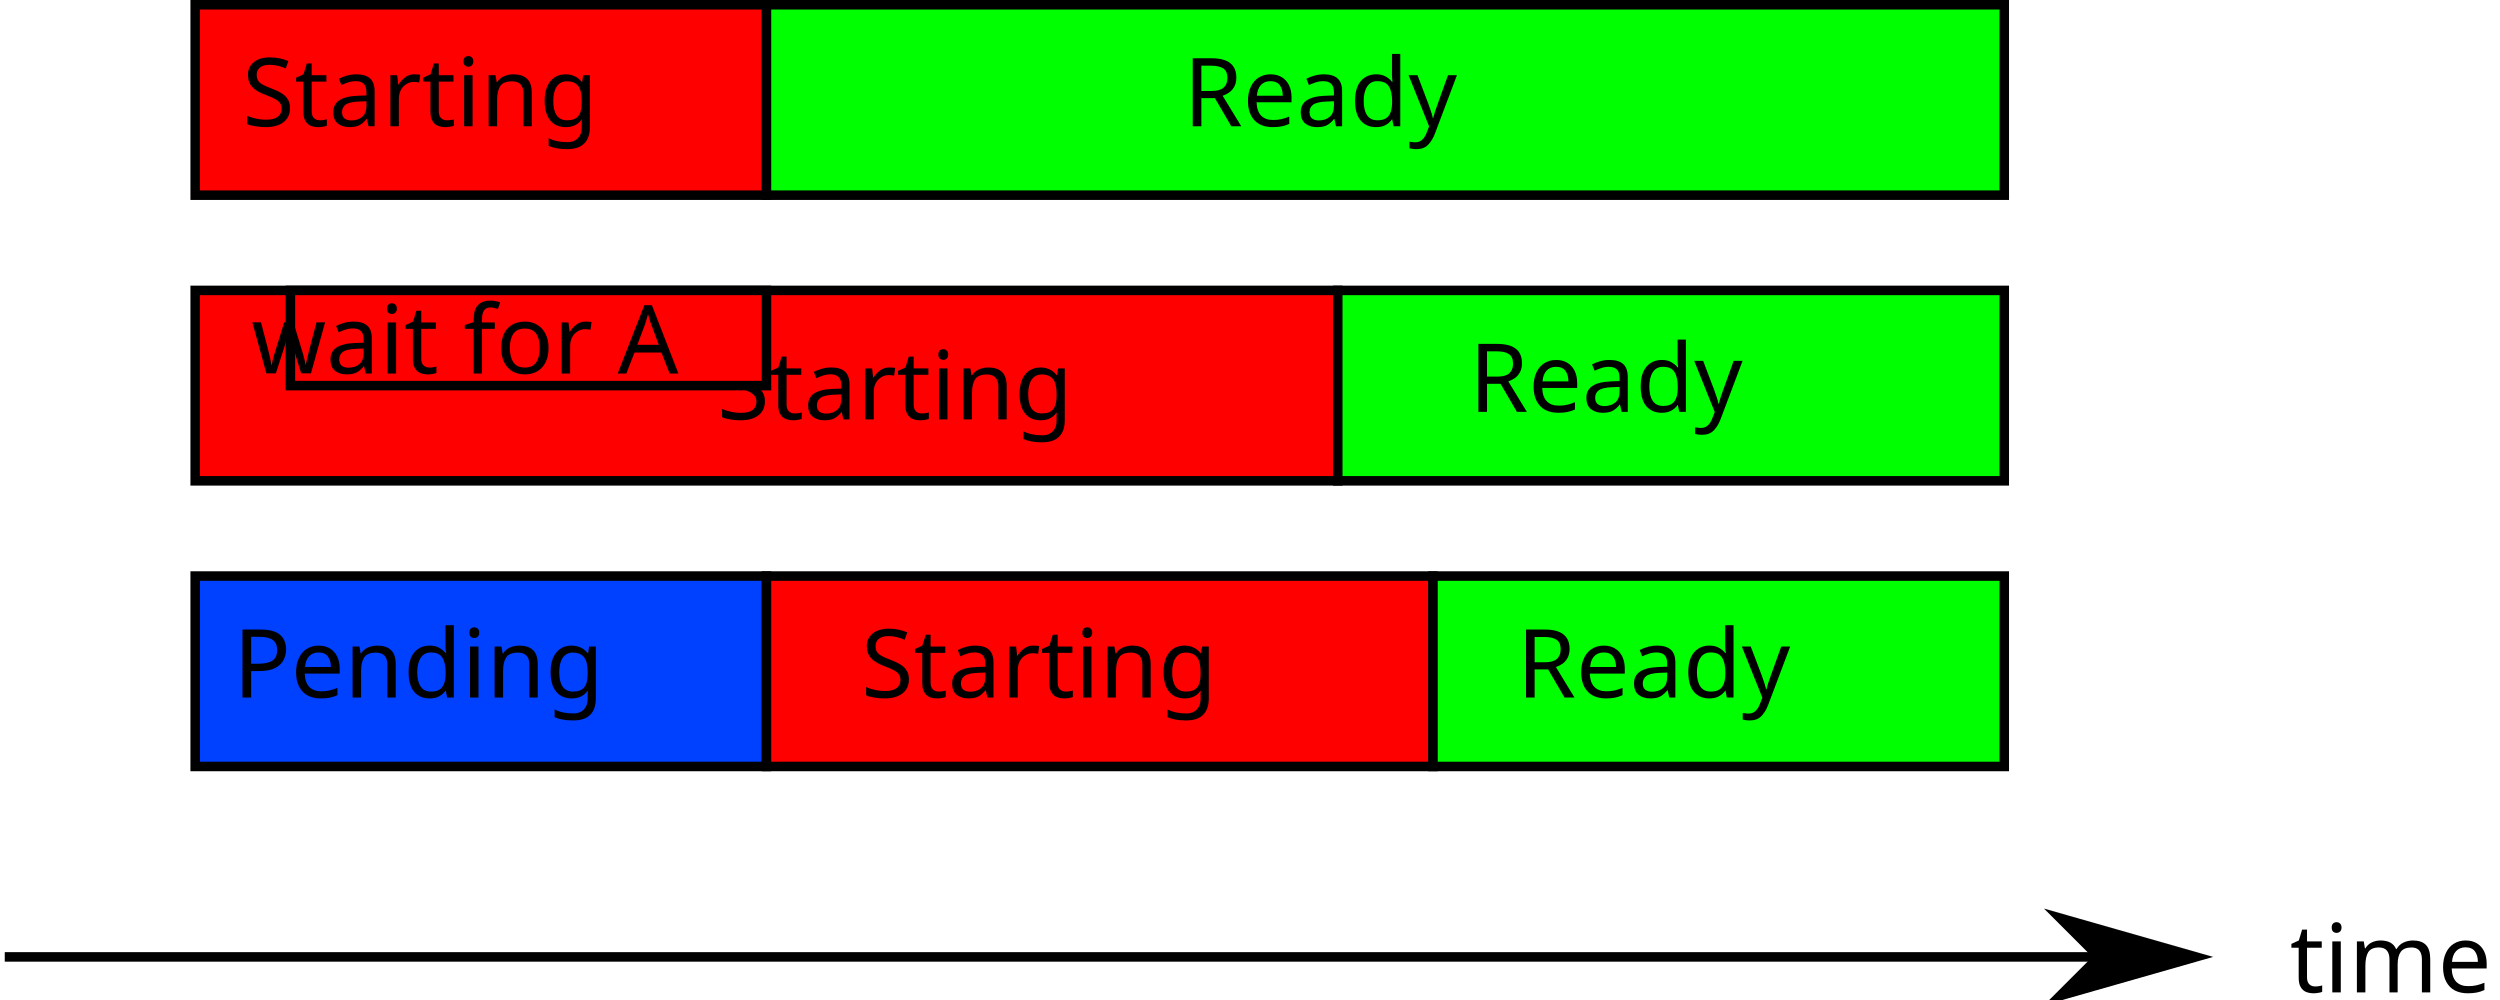
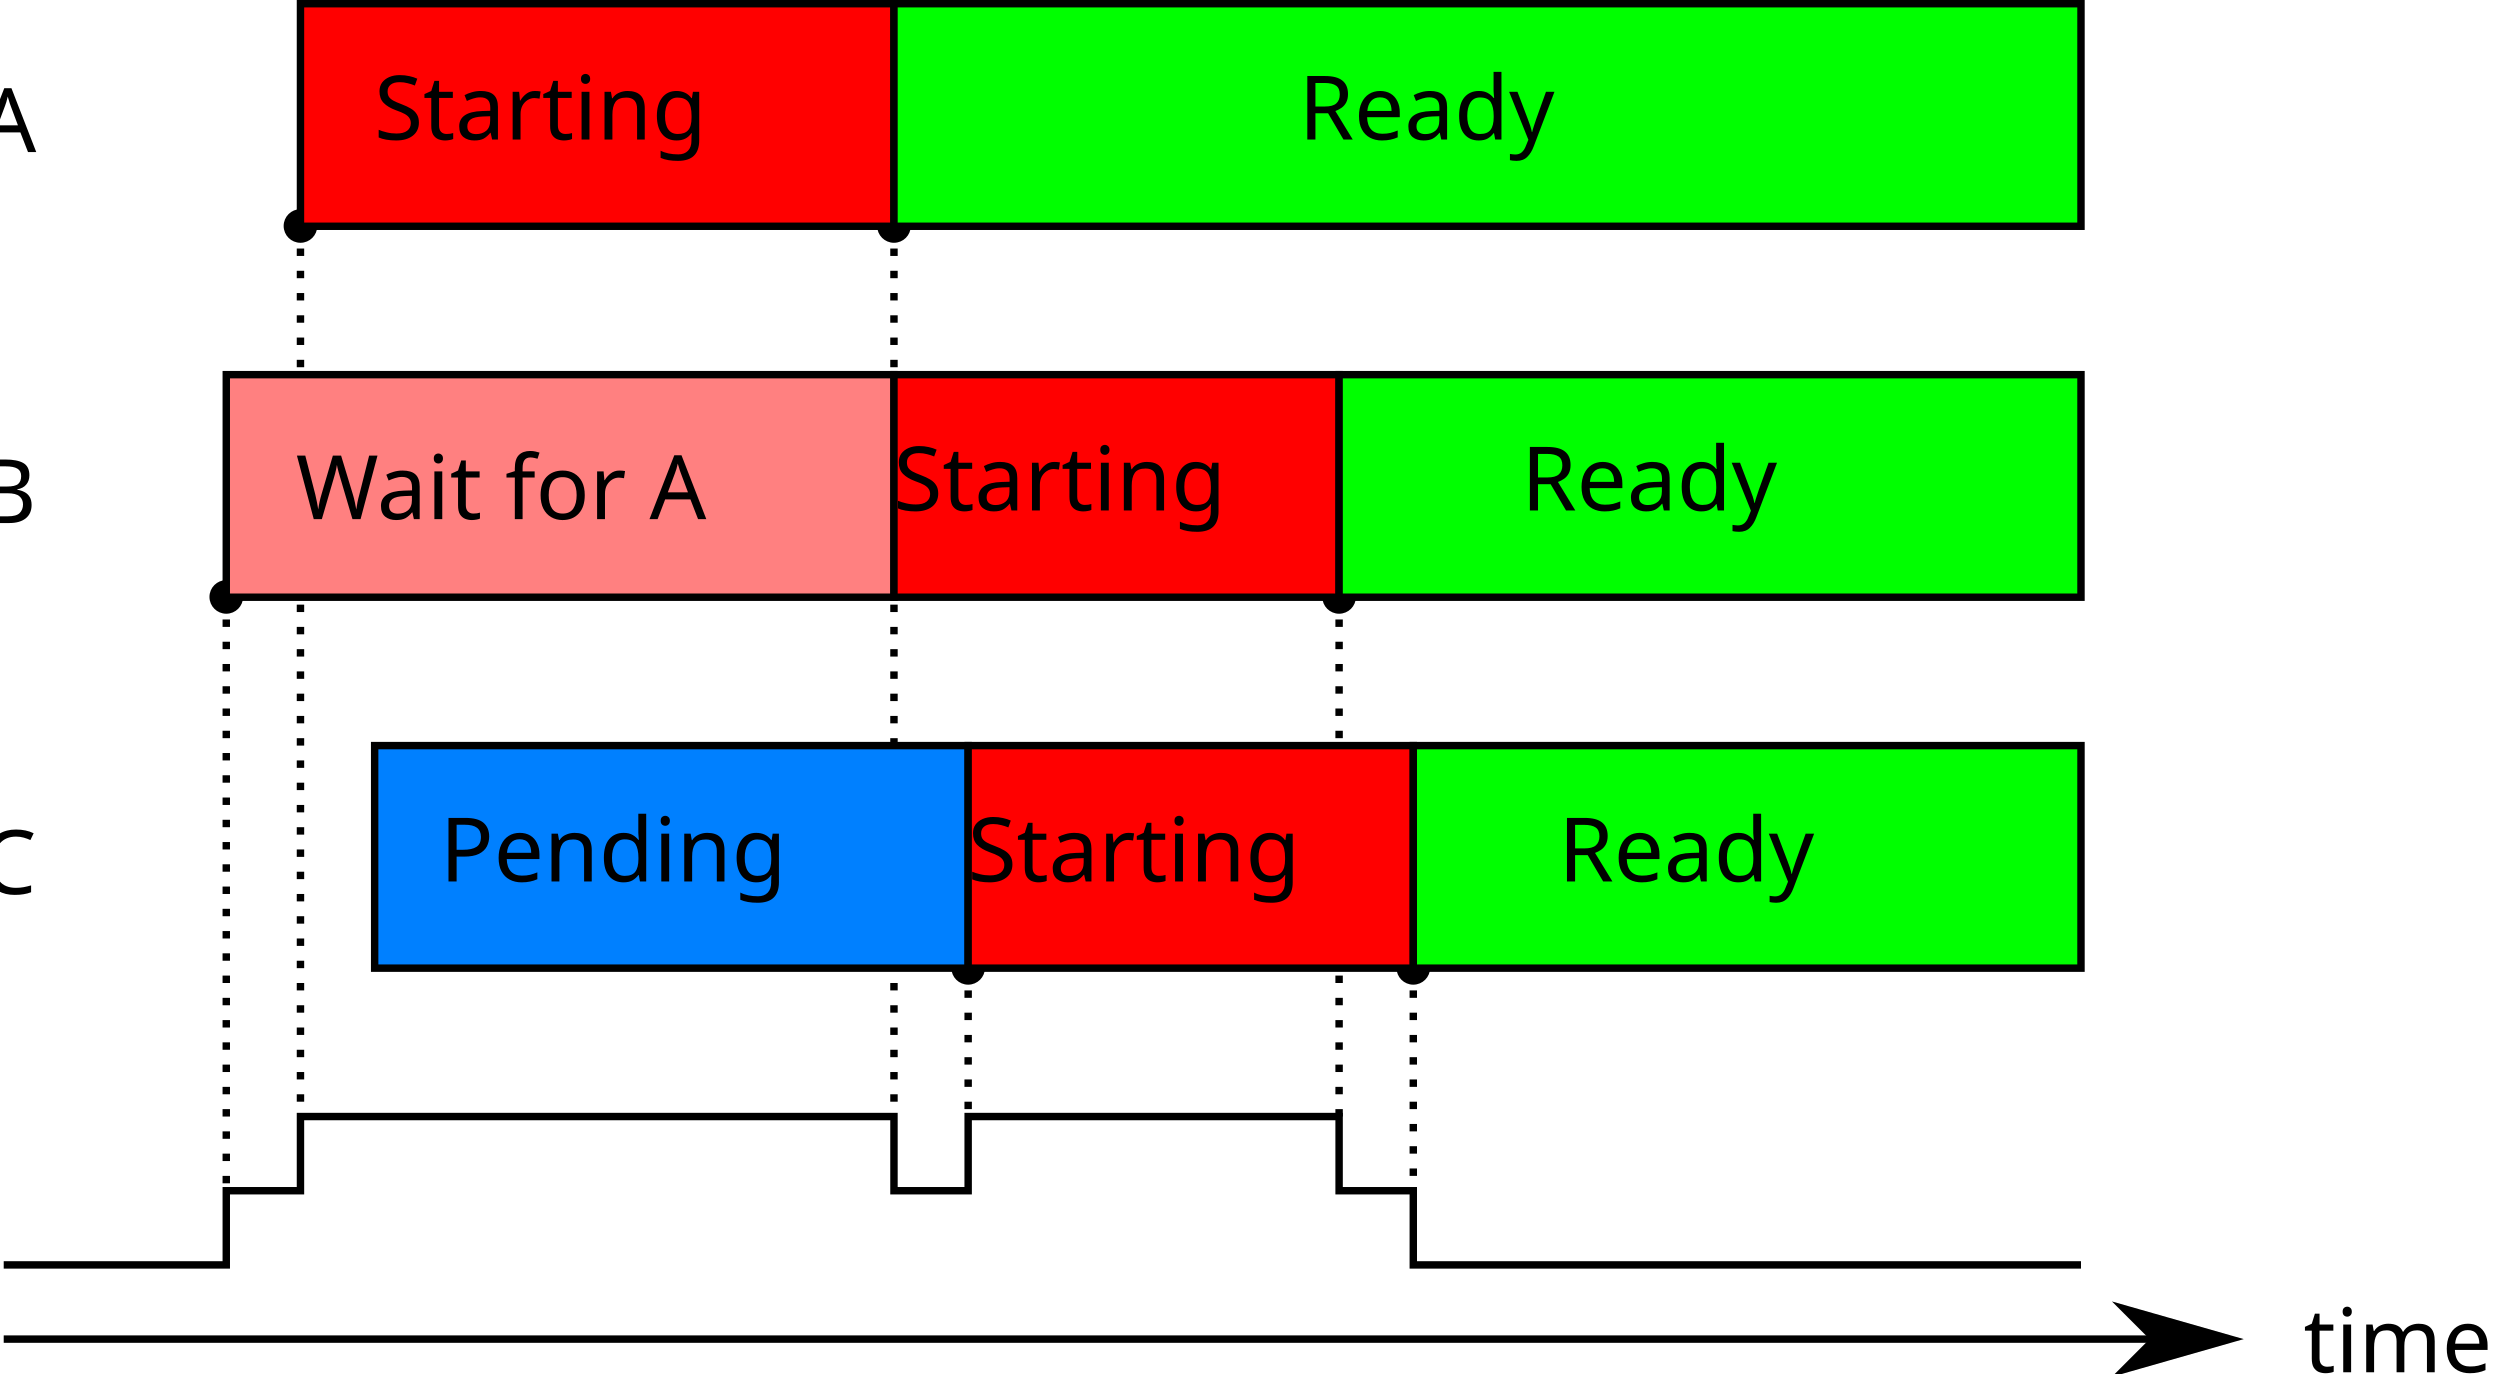
- <svg xmlns="http://www.w3.org/2000/svg" width="262.565" height="105" id="svg2" version="1.1">
+ <svg xmlns="http://www.w3.org/2000/svg" xmlns:ns1="http://www.openswatchbook.org/uri/2009/osb" width="336.979" height="185.144" id="svg2" version="1.1">
  <defs id="defs4">
-     <marker orient="auto" refY="0" refX="0" id="Arrow1Lend" style="overflow:visible">
-       <path id="path3822" d="M 0,0 5,-5 -12.5,0 5,5 0,0 z" style="fill-rule:evenodd;stroke:#000000;stroke-width:1pt" transform="matrix(-0.8,0,0,-0.8,-10,0)" />
+     <marker orient="auto" refY="0" refX="0" id="DotM" style="overflow:visible">
+       <path id="path6459" d="m -2.5,-1 c 0,2.76 -2.24,5 -5,5 -2.76,0 -5,-2.24 -5,-5 0,-2.76 2.24,-5 5,-5 2.76,0 5,2.24 5,5 z" style="fill-rule:evenodd;stroke:#000000;stroke-width:1pt" transform="matrix(0.4,0,0,0.4,2.96,0.4)" />
    </marker>
-     <marker orient="auto" refY="0" refX="0" id="Arrow2Mend" style="overflow:visible">
-       <path id="path3846" style="fill-rule:evenodd;stroke-width:0.625;stroke-linejoin:round" d="M 8.719,4.034 -2.207,0.016 8.719,-4.002 c -1.745,2.372 -1.735,5.617 -6e-7,8.035 z" transform="scale(-0.6,-0.6)" />
+     <marker orient="auto" refY="0" refX="0" id="DotL" style="overflow:visible">
+       <path id="path6456" d="m -2.5,-1 c 0,2.76 -2.24,5 -5,5 -2.76,0 -5,-2.24 -5,-5 0,-2.76 2.24,-5 5,-5 2.76,0 5,2.24 5,5 z" style="fill-rule:evenodd;stroke:#000000;stroke-width:1pt" transform="matrix(0.8,0,0,0.8,5.92,0.8)" />
+     </marker>
+     <linearGradient ns1:paint="solid" id="linearGradient5491">
+       <stop id="stop5493" offset="0" style="stop-color:#ff0000;stop-opacity:1;" />
+     </linearGradient>
+     <marker style="overflow:visible" id="Arrow1Lend" refX="0" refY="0" orient="auto">
+       <path transform="matrix(-0.8,0,0,-0.8,-10,0)" style="fill-rule:evenodd;stroke:#000000;stroke-width:1pt" d="M 0,0 5,-5 -12.5,0 5,5 0,0 z" id="path3822" />
+     </marker>
+     <marker style="overflow:visible" id="Arrow2Mend" refX="0" refY="0" orient="auto">
+       <path transform="scale(-0.6,-0.6)" d="M 8.719,4.034 -2.207,0.016 8.719,-4.002 c -1.745,2.372 -1.735,5.617 -6e-7,8.035 z" style="fill-rule:evenodd;stroke-width:0.625;stroke-linejoin:round" id="path3846" />
    </marker>
  </defs>
-   <g id="layer1" transform="translate(-79.5,-131.8622)">
-     <rect style="fill:#ff0000;fill-opacity:1;stroke:#000000;stroke-width:1;stroke-linecap:butt;stroke-linejoin:miter;stroke-miterlimit:2;stroke-opacity:1;stroke-dasharray:none" id="rect2987" width="60" height="20" x="100" y="132.362" />
-     <rect style="fill:#00ff00;fill-opacity:1;stroke:#000000;stroke-width:1;stroke-linecap:butt;stroke-linejoin:miter;stroke-miterlimit:2;stroke-opacity:1;stroke-dasharray:none" id="rect3757" width="130" height="20" x="160" y="132.362" />
-     <rect style="fill:#ff0000;fill-opacity:1;stroke:#000000;stroke-width:1;stroke-linecap:butt;stroke-linejoin:miter;stroke-miterlimit:2;stroke-opacity:1;stroke-dasharray:none" id="rect3759" width="120" height="20" x="100" y="162.362" />
-     <rect style="fill:#00ff00;fill-opacity:1;stroke:#000000;stroke-width:1;stroke-linecap:butt;stroke-linejoin:miter;stroke-miterlimit:2;stroke-opacity:1;stroke-dasharray:none" id="rect3761" width="70" height="20" x="220" y="162.362" />
-     <text xml:space="preserve" style="font-size:10px;font-style:normal;font-weight:normal;text-align:center;line-height:125%;letter-spacing:0px;word-spacing:0px;text-anchor:middle;fill:#000000;fill-opacity:1;stroke:none;font-family:Sans" x="130.125" y="145.121" id="text3765">
-       <tspan id="tspan3767" x="130.125" y="145.121">Starting</tspan>
-     </text>
-     <text xml:space="preserve" style="font-size:10px;font-style:normal;font-weight:normal;text-align:center;line-height:125%;letter-spacing:0px;word-spacing:0px;text-anchor:middle;fill:#000000;fill-opacity:1;stroke:none;font-family:Sans" x="224.658" y="145.121" id="text3769">
-       <tspan id="tspan3771" x="224.658" y="145.121">Ready</tspan>
-     </text>
-     <rect style="fill:#0040ff;fill-opacity:1;stroke:#000000;stroke-width:1;stroke-linecap:butt;stroke-linejoin:miter;stroke-miterlimit:2;stroke-opacity:1;stroke-dasharray:none" id="rect3773" width="60" height="20" x="100" y="192.362" />
-     <rect style="fill:#ff0000;fill-opacity:1;stroke:#000000;stroke-width:1;stroke-linecap:butt;stroke-linejoin:miter;stroke-miterlimit:2;stroke-opacity:1;stroke-dasharray:none" id="rect3775" width="70" height="20" x="160" y="192.362" />
-     <rect style="fill:#00ff00;fill-opacity:1;stroke:#000000;stroke-width:1;stroke-linecap:butt;stroke-linejoin:miter;stroke-miterlimit:2;stroke-opacity:1;stroke-dasharray:none" id="rect3777" width="60" height="20" x="230" y="192.362" />
-     <text xml:space="preserve" style="font-size:10px;font-style:normal;font-weight:normal;text-align:center;line-height:125%;letter-spacing:0px;word-spacing:0px;text-anchor:middle;fill:#000000;fill-opacity:1;stroke:none;font-family:Sans" x="180" y="175.911" id="text3779">
-       <tspan id="tspan3781" x="180" y="175.911">Starting</tspan>
-     </text>
-     <rect style="fill:#ff0000;fill-opacity:1;stroke:#000000;stroke-width:1;stroke-linecap:butt;stroke-linejoin:miter;stroke-miterlimit:4;stroke-opacity:1;stroke-dasharray:none" id="rect3787" width="50" height="10" x="110" y="162.362" />
-     <text xml:space="preserve" style="font-size:10px;font-style:normal;font-weight:normal;text-align:center;line-height:125%;letter-spacing:0px;word-spacing:0px;text-anchor:middle;fill:#000000;fill-opacity:1;stroke:none;font-family:Sans" x="134.829" y="171.09" id="text3783">
-       <tspan id="tspan3785" x="134.829" y="171.09">wait for A</tspan>
-     </text>
-     <text xml:space="preserve" style="font-size:10px;font-style:normal;font-weight:normal;text-align:center;line-height:125%;letter-spacing:0px;word-spacing:0px;text-anchor:middle;fill:#000000;fill-opacity:1;stroke:none;font-family:Sans" x="254.658" y="175.121" id="text3789">
-       <tspan id="tspan3791" x="254.658" y="175.121">Ready</tspan>
-     </text>
-     <flowRoot xml:space="preserve" id="flowRoot3793" style="font-size:10px;font-style:normal;font-weight:normal;text-align:center;line-height:125%;letter-spacing:0px;word-spacing:0px;text-anchor:middle;fill:#000000;fill-opacity:1;stroke:none;font-family:Sans">
+   <g transform="translate(-29.5,8.13782)" id="layer1">
+     <path style="fill:none;stroke:#000000;stroke-width:1;stroke-linecap:butt;stroke-linejoin:miter;stroke-miterlimit:4;stroke-opacity:1;stroke-dasharray:1, 2;stroke-dashoffset:0;marker-start:url(#DotM)" d="m 80.5,-9.5 0,20" id="path7409" transform="translate(79.5,131.8622)" />
+     <path style="fill:none;stroke:#000000;stroke-width:1;stroke-linecap:butt;stroke-linejoin:miter;stroke-miterlimit:4;stroke-opacity:1;stroke-dasharray:1, 2;stroke-dashoffset:0;marker-start:url(#DotM)" d="m 140.5,-9.5 0,30" id="path7789" transform="translate(79.5,131.8622)" />
+     <path style="fill:none;stroke:#000000;stroke-width:1;stroke-linecap:butt;stroke-linejoin:miter;stroke-miterlimit:4;stroke-opacity:1;stroke-dasharray:1, 2;stroke-dashoffset:0;marker-start:url(#DotM)" d="m 130.5,-59.5 0,70" id="path7599" transform="translate(79.5,131.8622)" />
+     <path style="fill:none;stroke:#000000;stroke-width:1;stroke-linecap:butt;stroke-linejoin:miter;stroke-miterlimit:4;stroke-opacity:1;stroke-dasharray:1, 2;stroke-dashoffset:0;marker-start:url(#DotM)" d="m 70.5,-109.5 0,120" id="path7219" transform="translate(79.5,131.8622)" />
+     <path style="fill:none;stroke:#000000;stroke-width:1;stroke-linecap:butt;stroke-linejoin:miter;stroke-miterlimit:4;stroke-opacity:1;stroke-dasharray:1, 2;stroke-dashoffset:0;marker-start:url(#DotM)" d="m -9.5,-109.5 0,120" id="path7029" transform="translate(79.5,131.8622)" />
+     <path style="fill:none;stroke:#000000;stroke-width:1;stroke-linecap:butt;stroke-linejoin:miter;stroke-miterlimit:4;stroke-opacity:1;stroke-dasharray:1, 2;stroke-dashoffset:0;marker-start:url(#DotM)" d="m -19.5,-59.5 0,80" id="path6389" transform="translate(79.5,131.8622)" />
+     <flowRoot style="font-size:10px;font-style:normal;font-weight:normal;text-align:center;line-height:125%;letter-spacing:0px;word-spacing:0px;text-anchor:middle;fill:#000000;fill-opacity:1;stroke:none;font-family:Sans" id="flowRoot3793" xml:space="preserve">
      <flowRegion id="flowRegion3795">
-         <rect id="rect3797" width="65.761" height="30.406" x="255.973" y="123.224" />
+         <rect y="123.224" x="255.973" height="30.406" width="65.761" id="rect3797" />
      </flowRegion>
      <flowPara id="flowPara3799" />
    </flowRoot>
-     <text xml:space="preserve" style="font-size:10px;font-style:normal;font-weight:normal;text-align:center;line-height:125%;letter-spacing:0px;word-spacing:0px;text-anchor:middle;fill:#000000;fill-opacity:1;stroke:none;font-family:Sans" x="129.963" y="205.121" id="text3801">
-       <tspan id="tspan3803" x="129.963" y="205.121">Pending</tspan>
+     <rect y="-7.638" x="70" height="30" width="80" id="rect3168" style="fill:#ff0000;fill-opacity:1;stroke:#000000;stroke-width:1;stroke-linecap:butt;stroke-linejoin:miter;stroke-miterlimit:4;stroke-opacity:1;stroke-dasharray:none" />
+     <rect y="-7.638" x="150" height="30" width="160" id="rect3172" style="fill:#00ff00;fill-opacity:1;stroke:#000000;stroke-width:1;stroke-linecap:butt;stroke-linejoin:miter;stroke-miterlimit:4;stroke-opacity:1;stroke-dasharray:none" />
+     <text id="text3178" y="10.673" x="110.149" style="font-size:12px;font-style:normal;font-weight:normal;text-align:center;line-height:125%;letter-spacing:0px;word-spacing:0px;text-anchor:middle;fill:#000000;fill-opacity:1;stroke:none;font-family:Sans" xml:space="preserve">
+       <tspan y="10.673" x="110.149" id="tspan3180">Starting</tspan>
    </text>
-     <text xml:space="preserve" style="font-size:10px;font-style:normal;font-weight:normal;text-align:center;line-height:125%;letter-spacing:0px;word-spacing:0px;text-anchor:middle;fill:#000000;fill-opacity:1;stroke:none;font-family:Sans" x="195.125" y="205.121" id="text3805">
-       <tspan id="tspan3807" x="195.125" y="205.121">Starting</tspan>
+     <text id="text3182" y="10.673" x="229.59" style="font-size:12px;font-style:normal;font-weight:normal;text-align:center;line-height:125%;letter-spacing:0px;word-spacing:0px;text-anchor:middle;fill:#000000;fill-opacity:1;stroke:none;font-family:Sans" xml:space="preserve">
+       <tspan y="10.673" x="229.59" id="tspan3184">Ready</tspan>
    </text>
-     <text xml:space="preserve" style="font-size:10px;font-style:normal;font-weight:normal;text-align:center;line-height:125%;letter-spacing:0px;word-spacing:0px;text-anchor:middle;fill:#000000;fill-opacity:1;stroke:none;font-family:Sans" x="259.658" y="205.121" id="text3809">
-       <tspan id="tspan3811" x="259.658" y="205.121">Ready</tspan>
+     <rect y="92.362" x="80" height="30" width="80" id="rect3186" style="fill:#0080ff;fill-opacity:1;stroke:#000000;stroke-width:1;stroke-linecap:butt;stroke-linejoin:miter;stroke-miterlimit:4;stroke-opacity:1;stroke-dasharray:none" />
+     <rect y="92.362" x="160" height="30" width="60" id="rect3188" style="fill:#ff0000;fill-opacity:1;stroke:#000000;stroke-width:1;stroke-linecap:butt;stroke-linejoin:miter;stroke-miterlimit:4;stroke-opacity:1;stroke-dasharray:none" />
+     <rect y="92.362" x="220" height="30" width="90" id="rect3190" style="fill:#00ff00;fill-opacity:1;stroke:#000000;stroke-width:1;stroke-linecap:butt;stroke-linejoin:miter;stroke-miterlimit:4;stroke-opacity:1;stroke-dasharray:none" />
+     <text id="text3192" y="110.673" x="119.956" style="font-size:12px;font-style:normal;font-weight:normal;text-align:center;line-height:125%;letter-spacing:0px;word-spacing:0px;text-anchor:middle;fill:#000000;fill-opacity:1;stroke:none;font-family:Sans" xml:space="preserve">
+       <tspan y="110.673" x="119.956" id="tspan3194">Pending</tspan>
    </text>
-     <path style="fill:none;stroke:#000000;stroke-width:1px;stroke-linecap:butt;stroke-linejoin:miter;stroke-opacity:1;marker-end:url(#Arrow1Lend)" d="m 80,232.362 230,0" id="path3813" />
-     <text xml:space="preserve" style="font-size:10px;font-style:normal;font-weight:normal;text-align:start;line-height:125%;letter-spacing:0px;word-spacing:0px;text-anchor:start;fill:#000000;fill-opacity:1;stroke:none;font-family:Sans" x="320" y="236.09" id="text4445">
-       <tspan id="tspan4447" x="320" y="236.09">time</tspan>
+     <text id="text3196" y="110.673" x="190.149" style="font-size:12px;font-style:normal;font-weight:normal;text-align:center;line-height:125%;letter-spacing:0px;word-spacing:0px;text-anchor:middle;fill:#000000;fill-opacity:1;stroke:none;font-family:Sans" xml:space="preserve">
+       <tspan y="110.673" x="190.149" id="tspan3198">Starting</tspan>
    </text>
-     <text xml:space="preserve" style="font-size:12px;font-style:normal;font-weight:normal;text-align:end;line-height:125%;letter-spacing:0px;word-spacing:0px;text-anchor:end;fill:#000000;fill-opacity:1;stroke:none;font-family:Sans" x="90" y="146.736" id="text4449">
-       <tspan id="tspan4451" x="90" y="146.736">A</tspan>
+     <text id="text3200" y="110.673" x="264.59" style="font-size:12px;font-style:normal;font-weight:normal;text-align:center;line-height:125%;letter-spacing:0px;word-spacing:0px;text-anchor:middle;fill:#000000;fill-opacity:1;stroke:none;font-family:Sans" xml:space="preserve">
+       <tspan y="110.673" x="264.59" id="tspan3202">Ready</tspan>
    </text>
-     <text xml:space="preserve" style="font-size:12px;font-style:normal;font-weight:normal;text-align:end;line-height:125%;letter-spacing:0px;word-spacing:0px;text-anchor:end;fill:#000000;fill-opacity:1;stroke:none;font-family:Sans" x="90" y="176.736" id="text4453">
-       <tspan id="tspan4455" x="90" y="176.736">B</tspan>
+     <rect style="fill:#ff8080;fill-opacity:1;stroke:#000000;stroke-width:1;stroke-linecap:butt;stroke-linejoin:miter;stroke-miterlimit:4;stroke-opacity:1;stroke-dasharray:none" id="rect6347" width="90" height="30" x="-19.5" y="-89.5" transform="translate(79.5,131.8622)" />
+     <rect style="fill:#ff0000;fill-opacity:1;stroke:#000000;stroke-width:1;stroke-linecap:butt;stroke-linejoin:miter;stroke-miterlimit:4;stroke-opacity:1;stroke-dasharray:none" id="rect6349" width="60" height="30" x="70.5" y="-89.5" transform="translate(79.5,131.8622)" />
+     <rect style="fill:#00ff00;fill-opacity:1;stroke:#000000;stroke-width:1;stroke-linecap:butt;stroke-linejoin:miter;stroke-miterlimit:4;stroke-opacity:1;stroke-dasharray:none" id="rect6351" width="100" height="30" x="130.5" y="-89.5" transform="translate(79.5,131.8622)" />
+     <text xml:space="preserve" style="font-size:12px;font-style:normal;font-weight:normal;text-align:center;line-height:125%;letter-spacing:0px;word-spacing:0px;text-anchor:middle;fill:#000000;fill-opacity:1;stroke:none;font-family:Sans" x="104.848" y="61.836" id="text6353">
+       <tspan id="tspan6355" x="104.848" y="61.836">Wait for A</tspan>
    </text>
-     <text xml:space="preserve" style="font-size:12px;font-style:normal;font-weight:normal;text-align:end;line-height:125%;letter-spacing:0px;word-spacing:0px;text-anchor:end;fill:#000000;fill-opacity:1;stroke:none;font-family:Sans" x="90" y="206.73" id="text4457">
-       <tspan id="tspan4459" x="90" y="206.73">C</tspan>
+     <text xml:space="preserve" style="font-size:12px;font-style:normal;font-weight:normal;text-align:center;line-height:125%;letter-spacing:0px;word-spacing:0px;text-anchor:middle;fill:#000000;fill-opacity:1;stroke:none;font-family:Sans" x="180.149" y="60.673" id="text6357">
+       <tspan id="tspan6359" x="180.149" y="60.673">Starting</tspan>
+     </text>
+     <text xml:space="preserve" style="font-size:12px;font-style:normal;font-weight:normal;text-align:center;line-height:125%;letter-spacing:0px;word-spacing:0px;text-anchor:middle;fill:#000000;fill-opacity:1;stroke:none;font-family:Sans" x="259.59" y="60.673" id="text6361">
+       <tspan id="tspan6363" x="259.59" y="60.673">Ready</tspan>
+     </text>
+     <text xml:space="preserve" style="font-size:12px;font-style:normal;font-weight:normal;text-align:end;line-height:125%;letter-spacing:0px;word-spacing:0px;text-anchor:end;fill:#000000;fill-opacity:1;stroke:none;font-family:Sans" x="50" y="12.362" id="text6365">
+       <tspan id="tspan6367" x="50" y="12.362">A</tspan>
+     </text>
+     <text xml:space="preserve" style="font-size:12px;font-style:normal;font-weight:normal;text-align:end;line-height:125%;letter-spacing:0px;word-spacing:0px;text-anchor:end;fill:#000000;fill-opacity:1;stroke:none;font-family:Sans" x="50" y="62.362" id="text6369">
+       <tspan id="tspan6371" x="50" y="62.362">B</tspan>
+     </text>
+     <text xml:space="preserve" style="font-size:12px;font-style:normal;font-weight:normal;text-align:end;line-height:125%;letter-spacing:0px;word-spacing:0px;text-anchor:end;fill:#000000;fill-opacity:1;stroke:none;font-family:Sans" x="50" y="112.362" id="text6373">
+       <tspan id="tspan6375" x="50" y="112.362">C</tspan>
+     </text>
+     <path style="fill:none;stroke:#000000;stroke-width:1px;stroke-linecap:butt;stroke-linejoin:miter;stroke-opacity:1" d="m -49.5,30.5 30,0 0,-10 10,0 0,-10 80,0 0,10 10,0 0,-10 50,0 0,10 10,0 0,10 90,0" id="path6387" transform="translate(79.5,131.8622)" />
+     <path style="fill:none;stroke:#000000;stroke-width:1px;stroke-linecap:butt;stroke-linejoin:miter;stroke-opacity:1;marker-end:url(#Arrow1Lend)" d="m -49.5,40.5 280,0 20,0" id="path3081" transform="translate(79.5,131.8622)" />
+     <text xml:space="preserve" style="font-size:12px;font-style:normal;font-weight:normal;text-align:start;line-height:125%;letter-spacing:0px;word-spacing:0px;text-anchor:start;fill:#000000;fill-opacity:1;stroke:none;font-family:Sans" x="340" y="176.836" id="text4063">
+       <tspan id="tspan4065" x="340" y="176.836">time</tspan>
    </text>
  </g>
</svg>
